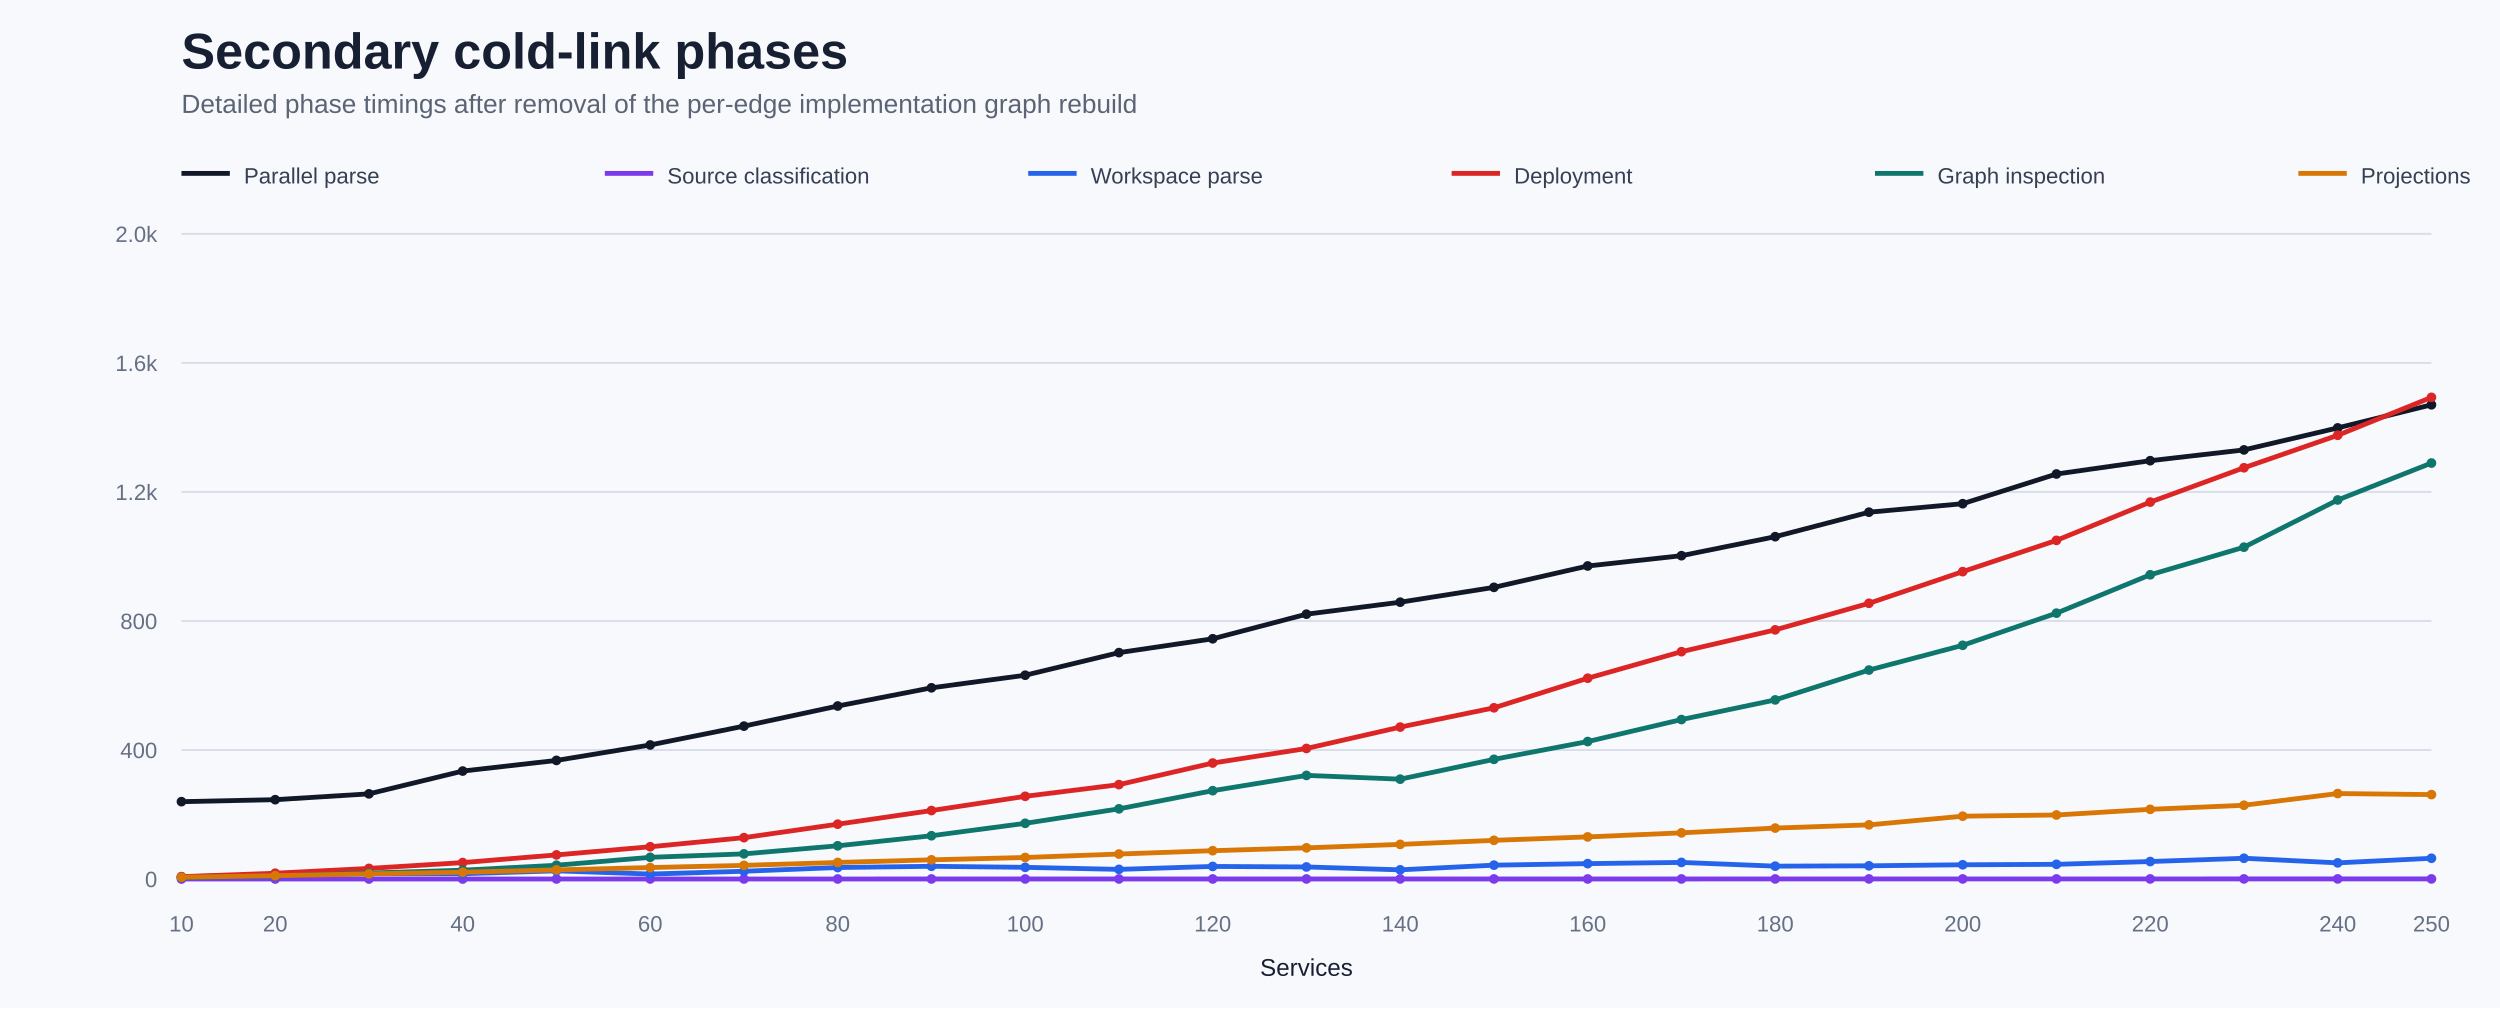
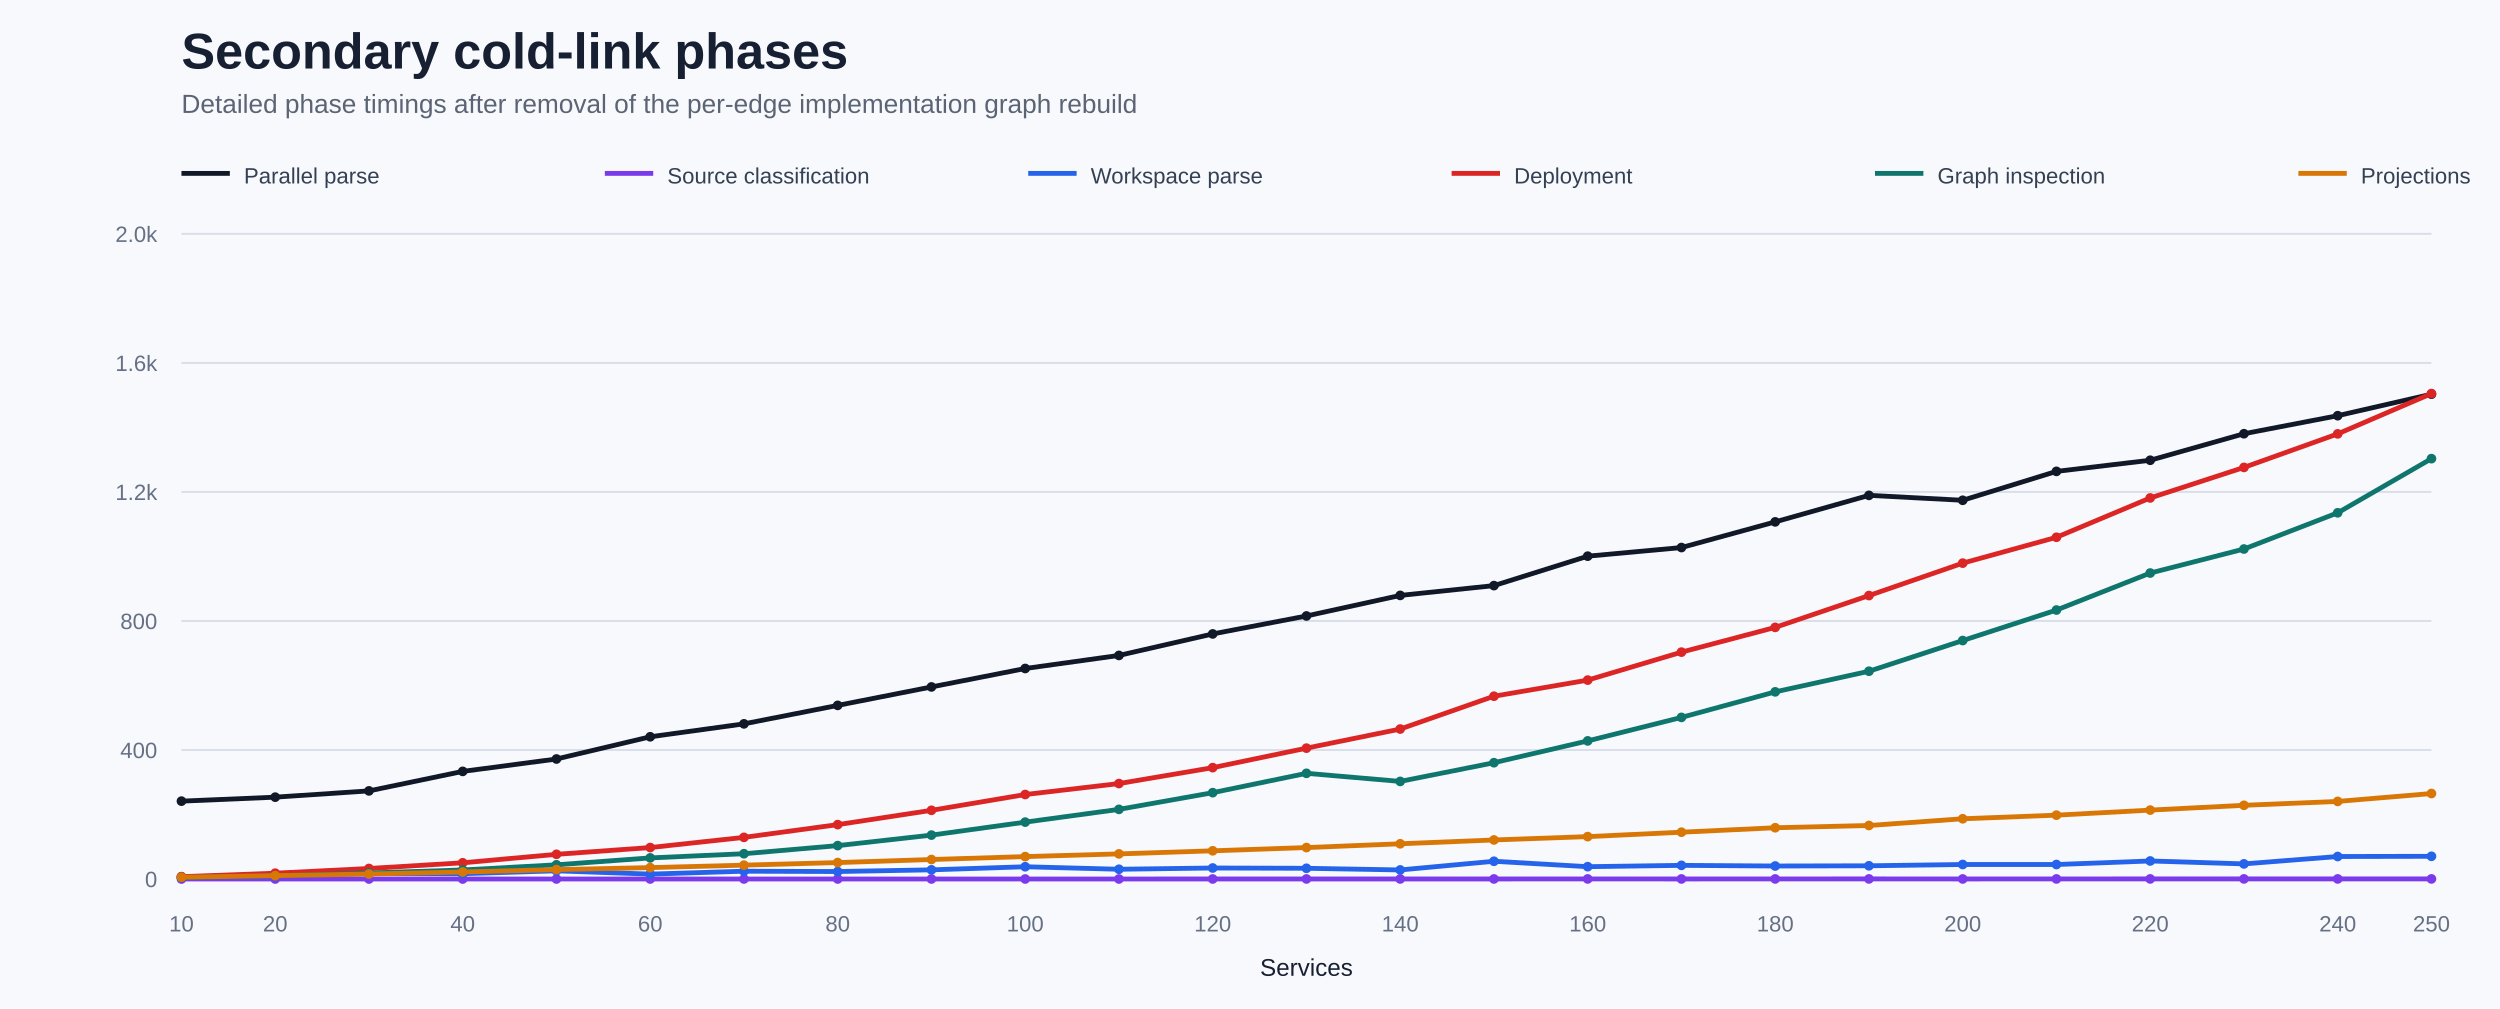
<svg xmlns="http://www.w3.org/2000/svg" width="1240" height="500" viewBox="0 0 1240 500" role="img" aria-labelledby="title description">
  <style>text{font-family:Arial,Helvetica,sans-serif;fill:#172033}.title{font-size:25px;font-weight:700}.subtitle{font-size:13px;fill:#5b6475}.legend{font-size:11px;fill:#344054}.tick{font-size:11px;fill:#667085}.grid{stroke:#d9deea;stroke-width:1}</style>
  <rect width="100%" height="100%" fill="#f8f9fc" />
  <text x="90" y="34" class="title">Secondary cold-link phases</text>
  <text x="90" y="56" class="subtitle">Detailed phase timings after removal of the per-edge implementation graph rebuild</text>
  <line x1="90" y1="436" x2="1206" y2="436" class="grid" />
  <text x="78" y="440" text-anchor="end" class="tick">0</text>
  <line x1="90" y1="372" x2="1206" y2="372" class="grid" />
  <text x="78" y="376" text-anchor="end" class="tick">400</text>
  <line x1="90" y1="308" x2="1206" y2="308" class="grid" />
  <text x="78" y="312" text-anchor="end" class="tick">800</text>
  <line x1="90" y1="244" x2="1206" y2="244" class="grid" />
  <text x="78" y="248" text-anchor="end" class="tick">1.2k</text>
  <line x1="90" y1="180" x2="1206" y2="180" class="grid" />
  <text x="78" y="184" text-anchor="end" class="tick">1.6k</text>
  <line x1="90" y1="116" x2="1206" y2="116" class="grid" />
  <text x="78" y="120" text-anchor="end" class="tick">2.0k</text>
-   <path d="M90.00,397.62 L136.50,396.64 L183.00,393.75 L229.50,382.44 L276.00,377.16 L322.50,369.50 L369.00,360.16 L415.50,350.18 L462.00,341.15 L508.50,334.91 L555.00,323.70 L601.50,316.83 L648.00,304.63 L694.50,298.68 L741.00,291.32 L787.50,280.72 L834.00,275.62 L880.50,266.19 L927.00,254.05 L973.50,249.83 L1020.00,235.10 L1066.50,228.50 L1113.00,223.15 L1159.50,212.24 L1206.00,200.77" fill="none" stroke="#111827" stroke-width="2.4" />
-   <circle cx="90.00" cy="397.62" r="2.4" fill="#111827" />
-   <circle cx="136.50" cy="396.64" r="2.4" fill="#111827" />
-   <circle cx="183.00" cy="393.75" r="2.4" fill="#111827" />
-   <circle cx="229.50" cy="382.44" r="2.4" fill="#111827" />
-   <circle cx="276.00" cy="377.16" r="2.4" fill="#111827" />
-   <circle cx="322.50" cy="369.50" r="2.4" fill="#111827" />
-   <circle cx="369.00" cy="360.16" r="2.4" fill="#111827" />
-   <circle cx="415.50" cy="350.18" r="2.4" fill="#111827" />
-   <circle cx="462.00" cy="341.15" r="2.4" fill="#111827" />
-   <circle cx="508.50" cy="334.91" r="2.4" fill="#111827" />
-   <circle cx="555.00" cy="323.70" r="2.4" fill="#111827" />
-   <circle cx="601.50" cy="316.83" r="2.4" fill="#111827" />
-   <circle cx="648.00" cy="304.63" r="2.4" fill="#111827" />
-   <circle cx="694.50" cy="298.68" r="2.4" fill="#111827" />
-   <circle cx="741.00" cy="291.32" r="2.4" fill="#111827" />
-   <circle cx="787.50" cy="280.72" r="2.4" fill="#111827" />
-   <circle cx="834.00" cy="275.62" r="2.4" fill="#111827" />
-   <circle cx="880.50" cy="266.19" r="2.4" fill="#111827" />
-   <circle cx="927.00" cy="254.05" r="2.4" fill="#111827" />
-   <circle cx="973.50" cy="249.83" r="2.4" fill="#111827" />
-   <circle cx="1020.00" cy="235.10" r="2.4" fill="#111827" />
-   <circle cx="1066.50" cy="228.50" r="2.4" fill="#111827" />
-   <circle cx="1113.00" cy="223.15" r="2.4" fill="#111827" />
-   <circle cx="1159.50" cy="212.24" r="2.4" fill="#111827" />
-   <circle cx="1206.00" cy="200.77" r="2.4" fill="#111827" />
+   <path d="M90.00,397.37 L136.50,395.39 L183.00,392.28 L229.50,382.61 L276.00,376.46 L322.50,365.44 L369.00,359.03 L415.50,349.87 L462.00,340.72 L508.50,331.57 L555.00,325.09 L601.50,314.43 L648.00,305.52 L694.50,295.32 L741.00,290.46 L787.50,275.86 L834.00,271.58 L880.50,258.85 L927.00,245.70 L973.50,248.14 L1020.00,233.80 L1066.50,228.28 L1113.00,215.13 L1159.50,206.18 L1206.00,195.51" fill="none" stroke="#111827" stroke-width="2.4" />
+   <circle cx="90.00" cy="397.37" r="2.4" fill="#111827" />
+   <circle cx="136.50" cy="395.39" r="2.4" fill="#111827" />
+   <circle cx="183.00" cy="392.28" r="2.4" fill="#111827" />
+   <circle cx="229.50" cy="382.61" r="2.4" fill="#111827" />
+   <circle cx="276.00" cy="376.46" r="2.4" fill="#111827" />
+   <circle cx="322.50" cy="365.44" r="2.4" fill="#111827" />
+   <circle cx="369.00" cy="359.03" r="2.4" fill="#111827" />
+   <circle cx="415.50" cy="349.87" r="2.4" fill="#111827" />
+   <circle cx="462.00" cy="340.72" r="2.4" fill="#111827" />
+   <circle cx="508.50" cy="331.57" r="2.4" fill="#111827" />
+   <circle cx="555.00" cy="325.09" r="2.4" fill="#111827" />
+   <circle cx="601.50" cy="314.43" r="2.4" fill="#111827" />
+   <circle cx="648.00" cy="305.52" r="2.4" fill="#111827" />
+   <circle cx="694.50" cy="295.32" r="2.4" fill="#111827" />
+   <circle cx="741.00" cy="290.46" r="2.4" fill="#111827" />
+   <circle cx="787.50" cy="275.86" r="2.4" fill="#111827" />
+   <circle cx="834.00" cy="271.58" r="2.4" fill="#111827" />
+   <circle cx="880.50" cy="258.85" r="2.4" fill="#111827" />
+   <circle cx="927.00" cy="245.70" r="2.4" fill="#111827" />
+   <circle cx="973.50" cy="248.14" r="2.4" fill="#111827" />
+   <circle cx="1020.00" cy="233.80" r="2.4" fill="#111827" />
+   <circle cx="1066.50" cy="228.28" r="2.4" fill="#111827" />
+   <circle cx="1113.00" cy="215.13" r="2.4" fill="#111827" />
+   <circle cx="1159.50" cy="206.18" r="2.4" fill="#111827" />
+   <circle cx="1206.00" cy="195.51" r="2.4" fill="#111827" />
  <line x1="90" y1="86" x2="114" y2="86" stroke="#111827" stroke-width="2.4" />
  <text x="121" y="91" class="legend">Parallel parse</text>
-   <path d="M90.00,435.99 L136.50,435.99 L183.00,435.99 L229.50,435.99 L276.00,435.98 L322.50,435.98 L369.00,435.98 L415.50,435.98 L462.00,435.97 L508.50,435.97 L555.00,435.97 L601.50,435.97 L648.00,435.96 L694.50,435.96 L741.00,435.96 L787.50,435.97 L834.00,435.96 L880.50,435.95 L927.00,435.95 L973.50,435.95 L1020.00,435.95 L1066.50,435.95 L1113.00,435.94 L1159.50,435.94 L1206.00,435.94" fill="none" stroke="#7c3aed" stroke-width="2.4" />
+   <path d="M90.00,435.99 L136.50,435.99 L183.00,435.99 L229.50,435.99 L276.00,435.98 L322.50,435.98 L369.00,435.98 L415.50,435.98 L462.00,435.98 L508.50,435.98 L555.00,435.98 L601.50,435.97 L648.00,435.96 L694.50,435.96 L741.00,435.96 L787.50,435.95 L834.00,435.96 L880.50,435.95 L927.00,435.94 L973.50,435.96 L1020.00,435.95 L1066.50,435.94 L1113.00,435.94 L1159.50,435.94 L1206.00,435.94" fill="none" stroke="#7c3aed" stroke-width="2.4" />
  <circle cx="90.00" cy="435.99" r="2.4" fill="#7c3aed" />
  <circle cx="136.50" cy="435.99" r="2.4" fill="#7c3aed" />
  <circle cx="183.00" cy="435.99" r="2.4" fill="#7c3aed" />
  <circle cx="229.50" cy="435.99" r="2.4" fill="#7c3aed" />
  <circle cx="276.00" cy="435.98" r="2.4" fill="#7c3aed" />
  <circle cx="322.50" cy="435.98" r="2.4" fill="#7c3aed" />
  <circle cx="369.00" cy="435.98" r="2.4" fill="#7c3aed" />
  <circle cx="415.50" cy="435.98" r="2.4" fill="#7c3aed" />
-   <circle cx="462.00" cy="435.97" r="2.4" fill="#7c3aed" />
-   <circle cx="508.50" cy="435.97" r="2.4" fill="#7c3aed" />
-   <circle cx="555.00" cy="435.97" r="2.4" fill="#7c3aed" />
+   <circle cx="462.00" cy="435.98" r="2.4" fill="#7c3aed" />
+   <circle cx="508.50" cy="435.98" r="2.4" fill="#7c3aed" />
+   <circle cx="555.00" cy="435.98" r="2.4" fill="#7c3aed" />
  <circle cx="601.50" cy="435.97" r="2.4" fill="#7c3aed" />
  <circle cx="648.00" cy="435.96" r="2.4" fill="#7c3aed" />
  <circle cx="694.50" cy="435.96" r="2.4" fill="#7c3aed" />
  <circle cx="741.00" cy="435.96" r="2.4" fill="#7c3aed" />
-   <circle cx="787.50" cy="435.97" r="2.4" fill="#7c3aed" />
+   <circle cx="787.50" cy="435.95" r="2.4" fill="#7c3aed" />
  <circle cx="834.00" cy="435.96" r="2.4" fill="#7c3aed" />
  <circle cx="880.50" cy="435.95" r="2.4" fill="#7c3aed" />
-   <circle cx="927.00" cy="435.95" r="2.4" fill="#7c3aed" />
-   <circle cx="973.50" cy="435.95" r="2.4" fill="#7c3aed" />
+   <circle cx="927.00" cy="435.94" r="2.4" fill="#7c3aed" />
+   <circle cx="973.50" cy="435.96" r="2.4" fill="#7c3aed" />
  <circle cx="1020.00" cy="435.95" r="2.4" fill="#7c3aed" />
-   <circle cx="1066.50" cy="435.95" r="2.4" fill="#7c3aed" />
+   <circle cx="1066.50" cy="435.94" r="2.4" fill="#7c3aed" />
  <circle cx="1113.00" cy="435.94" r="2.4" fill="#7c3aed" />
  <circle cx="1159.50" cy="435.94" r="2.4" fill="#7c3aed" />
  <circle cx="1206.00" cy="435.94" r="2.4" fill="#7c3aed" />
  <line x1="300" y1="86" x2="324" y2="86" stroke="#7c3aed" stroke-width="2.4" />
  <text x="331" y="91" class="legend">Source classification</text>
-   <path d="M90.00,434.88 L136.50,433.77 L183.00,433.41 L229.50,433.36 L276.00,431.94 L322.50,433.53 L369.00,432.14 L415.50,430.29 L462.00,429.68 L508.50,430.20 L555.00,431.21 L601.50,429.75 L648.00,430.01 L694.50,431.44 L741.00,429.12 L787.50,428.36 L834.00,427.76 L880.50,429.61 L927.00,429.44 L973.50,428.93 L1020.00,428.71 L1066.50,427.32 L1113.00,425.70 L1159.50,427.98 L1206.00,425.70" fill="none" stroke="#2563eb" stroke-width="2.4" />
-   <circle cx="90.00" cy="434.88" r="2.4" fill="#2563eb" />
-   <circle cx="136.50" cy="433.77" r="2.4" fill="#2563eb" />
-   <circle cx="183.00" cy="433.41" r="2.4" fill="#2563eb" />
+   <path d="M90.00,434.85 L136.50,434.36 L183.00,433.30 L229.50,433.36 L276.00,431.93 L322.50,433.56 L369.00,432.12 L415.50,432.28 L462.00,431.44 L508.50,429.91 L555.00,431.15 L601.50,430.53 L648.00,430.67 L694.50,431.49 L741.00,427.19 L787.50,429.87 L834.00,429.22 L880.50,429.54 L927.00,429.43 L973.50,428.79 L1020.00,428.80 L1066.50,427.04 L1113.00,428.49 L1159.50,424.83 L1206.00,424.73" fill="none" stroke="#2563eb" stroke-width="2.4" />
+   <circle cx="90.00" cy="434.85" r="2.4" fill="#2563eb" />
+   <circle cx="136.50" cy="434.36" r="2.4" fill="#2563eb" />
+   <circle cx="183.00" cy="433.30" r="2.4" fill="#2563eb" />
  <circle cx="229.50" cy="433.36" r="2.4" fill="#2563eb" />
-   <circle cx="276.00" cy="431.94" r="2.4" fill="#2563eb" />
-   <circle cx="322.50" cy="433.53" r="2.4" fill="#2563eb" />
-   <circle cx="369.00" cy="432.14" r="2.4" fill="#2563eb" />
-   <circle cx="415.50" cy="430.29" r="2.4" fill="#2563eb" />
-   <circle cx="462.00" cy="429.68" r="2.4" fill="#2563eb" />
-   <circle cx="508.50" cy="430.20" r="2.4" fill="#2563eb" />
-   <circle cx="555.00" cy="431.21" r="2.4" fill="#2563eb" />
-   <circle cx="601.50" cy="429.75" r="2.4" fill="#2563eb" />
-   <circle cx="648.00" cy="430.01" r="2.4" fill="#2563eb" />
-   <circle cx="694.50" cy="431.44" r="2.4" fill="#2563eb" />
-   <circle cx="741.00" cy="429.12" r="2.4" fill="#2563eb" />
-   <circle cx="787.50" cy="428.36" r="2.4" fill="#2563eb" />
-   <circle cx="834.00" cy="427.76" r="2.4" fill="#2563eb" />
-   <circle cx="880.50" cy="429.61" r="2.4" fill="#2563eb" />
-   <circle cx="927.00" cy="429.44" r="2.4" fill="#2563eb" />
-   <circle cx="973.50" cy="428.93" r="2.4" fill="#2563eb" />
-   <circle cx="1020.00" cy="428.71" r="2.4" fill="#2563eb" />
-   <circle cx="1066.50" cy="427.32" r="2.4" fill="#2563eb" />
-   <circle cx="1113.00" cy="425.70" r="2.4" fill="#2563eb" />
-   <circle cx="1159.50" cy="427.98" r="2.4" fill="#2563eb" />
-   <circle cx="1206.00" cy="425.70" r="2.4" fill="#2563eb" />
+   <circle cx="276.00" cy="431.93" r="2.4" fill="#2563eb" />
+   <circle cx="322.50" cy="433.56" r="2.4" fill="#2563eb" />
+   <circle cx="369.00" cy="432.12" r="2.4" fill="#2563eb" />
+   <circle cx="415.50" cy="432.28" r="2.4" fill="#2563eb" />
+   <circle cx="462.00" cy="431.44" r="2.4" fill="#2563eb" />
+   <circle cx="508.50" cy="429.91" r="2.4" fill="#2563eb" />
+   <circle cx="555.00" cy="431.15" r="2.4" fill="#2563eb" />
+   <circle cx="601.50" cy="430.53" r="2.4" fill="#2563eb" />
+   <circle cx="648.00" cy="430.67" r="2.4" fill="#2563eb" />
+   <circle cx="694.50" cy="431.49" r="2.4" fill="#2563eb" />
+   <circle cx="741.00" cy="427.19" r="2.4" fill="#2563eb" />
+   <circle cx="787.50" cy="429.87" r="2.4" fill="#2563eb" />
+   <circle cx="834.00" cy="429.22" r="2.4" fill="#2563eb" />
+   <circle cx="880.50" cy="429.54" r="2.4" fill="#2563eb" />
+   <circle cx="927.00" cy="429.43" r="2.4" fill="#2563eb" />
+   <circle cx="973.50" cy="428.79" r="2.4" fill="#2563eb" />
+   <circle cx="1020.00" cy="428.80" r="2.4" fill="#2563eb" />
+   <circle cx="1066.50" cy="427.04" r="2.4" fill="#2563eb" />
+   <circle cx="1113.00" cy="428.49" r="2.4" fill="#2563eb" />
+   <circle cx="1159.50" cy="424.83" r="2.4" fill="#2563eb" />
+   <circle cx="1206.00" cy="424.73" r="2.4" fill="#2563eb" />
  <line x1="510" y1="86" x2="534" y2="86" stroke="#2563eb" stroke-width="2.4" />
  <text x="541" y="91" class="legend">Workspace parse</text>
-   <path d="M90.00,434.83 L136.50,433.12 L183.00,430.72 L229.50,427.84 L276.00,424.03 L322.50,419.98 L369.00,415.47 L415.50,408.79 L462.00,402.03 L508.50,394.97 L555.00,389.17 L601.50,378.46 L648.00,371.24 L694.50,360.63 L741.00,351.07 L787.50,336.39 L834.00,323.22 L880.50,312.41 L927.00,299.23 L973.50,283.53 L1020.00,268.03 L1066.50,249.04 L1113.00,232.01 L1159.50,215.90 L1206.00,197.08" fill="none" stroke="#dc2626" stroke-width="2.4" />
-   <circle cx="90.00" cy="434.83" r="2.4" fill="#dc2626" />
-   <circle cx="136.50" cy="433.12" r="2.4" fill="#dc2626" />
-   <circle cx="183.00" cy="430.72" r="2.4" fill="#dc2626" />
-   <circle cx="229.50" cy="427.84" r="2.4" fill="#dc2626" />
-   <circle cx="276.00" cy="424.03" r="2.4" fill="#dc2626" />
-   <circle cx="322.50" cy="419.98" r="2.4" fill="#dc2626" />
-   <circle cx="369.00" cy="415.47" r="2.4" fill="#dc2626" />
-   <circle cx="415.50" cy="408.79" r="2.4" fill="#dc2626" />
-   <circle cx="462.00" cy="402.03" r="2.4" fill="#dc2626" />
-   <circle cx="508.50" cy="394.97" r="2.4" fill="#dc2626" />
-   <circle cx="555.00" cy="389.17" r="2.4" fill="#dc2626" />
-   <circle cx="601.50" cy="378.46" r="2.4" fill="#dc2626" />
-   <circle cx="648.00" cy="371.24" r="2.4" fill="#dc2626" />
-   <circle cx="694.50" cy="360.63" r="2.4" fill="#dc2626" />
-   <circle cx="741.00" cy="351.07" r="2.4" fill="#dc2626" />
-   <circle cx="787.50" cy="336.39" r="2.4" fill="#dc2626" />
-   <circle cx="834.00" cy="323.22" r="2.4" fill="#dc2626" />
-   <circle cx="880.50" cy="312.41" r="2.4" fill="#dc2626" />
-   <circle cx="927.00" cy="299.23" r="2.4" fill="#dc2626" />
-   <circle cx="973.50" cy="283.53" r="2.4" fill="#dc2626" />
-   <circle cx="1020.00" cy="268.03" r="2.4" fill="#dc2626" />
-   <circle cx="1066.50" cy="249.04" r="2.4" fill="#dc2626" />
-   <circle cx="1113.00" cy="232.01" r="2.4" fill="#dc2626" />
-   <circle cx="1159.50" cy="215.90" r="2.4" fill="#dc2626" />
-   <circle cx="1206.00" cy="197.08" r="2.4" fill="#dc2626" />
+   <path d="M90.00,434.84 L136.50,433.10 L183.00,430.77 L229.50,427.94 L276.00,423.74 L322.50,420.38 L369.00,415.33 L415.50,409.01 L462.00,401.91 L508.50,394.08 L555.00,388.64 L601.50,380.75 L648.00,371.08 L694.50,361.60 L741.00,345.32 L787.50,337.33 L834.00,323.46 L880.50,311.18 L927.00,295.39 L973.50,279.32 L1020.00,266.49 L1066.50,246.98 L1113.00,231.84 L1159.50,215.20 L1206.00,195.21" fill="none" stroke="#dc2626" stroke-width="2.4" />
+   <circle cx="90.00" cy="434.84" r="2.4" fill="#dc2626" />
+   <circle cx="136.50" cy="433.10" r="2.4" fill="#dc2626" />
+   <circle cx="183.00" cy="430.77" r="2.4" fill="#dc2626" />
+   <circle cx="229.50" cy="427.94" r="2.4" fill="#dc2626" />
+   <circle cx="276.00" cy="423.74" r="2.4" fill="#dc2626" />
+   <circle cx="322.50" cy="420.38" r="2.4" fill="#dc2626" />
+   <circle cx="369.00" cy="415.33" r="2.4" fill="#dc2626" />
+   <circle cx="415.50" cy="409.01" r="2.4" fill="#dc2626" />
+   <circle cx="462.00" cy="401.91" r="2.4" fill="#dc2626" />
+   <circle cx="508.50" cy="394.08" r="2.4" fill="#dc2626" />
+   <circle cx="555.00" cy="388.64" r="2.4" fill="#dc2626" />
+   <circle cx="601.50" cy="380.75" r="2.4" fill="#dc2626" />
+   <circle cx="648.00" cy="371.08" r="2.4" fill="#dc2626" />
+   <circle cx="694.50" cy="361.60" r="2.4" fill="#dc2626" />
+   <circle cx="741.00" cy="345.32" r="2.4" fill="#dc2626" />
+   <circle cx="787.50" cy="337.33" r="2.4" fill="#dc2626" />
+   <circle cx="834.00" cy="323.46" r="2.4" fill="#dc2626" />
+   <circle cx="880.50" cy="311.18" r="2.4" fill="#dc2626" />
+   <circle cx="927.00" cy="295.39" r="2.4" fill="#dc2626" />
+   <circle cx="973.50" cy="279.32" r="2.4" fill="#dc2626" />
+   <circle cx="1020.00" cy="266.49" r="2.4" fill="#dc2626" />
+   <circle cx="1066.50" cy="246.98" r="2.4" fill="#dc2626" />
+   <circle cx="1113.00" cy="231.84" r="2.4" fill="#dc2626" />
+   <circle cx="1159.50" cy="215.20" r="2.4" fill="#dc2626" />
+   <circle cx="1206.00" cy="195.21" r="2.4" fill="#dc2626" />
  <line x1="720" y1="86" x2="744" y2="86" stroke="#dc2626" stroke-width="2.4" />
  <text x="751" y="91" class="legend">Deployment</text>
-   <path d="M90.00,435.25 L136.50,434.49 L183.00,433.03 L229.50,431.61 L276.00,429.15 L322.50,425.23 L369.00,423.52 L415.50,419.51 L462.00,414.52 L508.50,408.36 L555.00,401.18 L601.50,392.17 L648.00,384.61 L694.50,386.47 L741.00,376.63 L787.50,367.80 L834.00,356.90 L880.50,347.15 L927.00,332.34 L973.50,320.07 L1020.00,304.12 L1066.50,285.09 L1113.00,271.40 L1159.50,247.99 L1206.00,229.66" fill="none" stroke="#0f766e" stroke-width="2.4" />
+   <path d="M90.00,435.25 L136.50,434.37 L183.00,433.00 L229.50,431.50 L276.00,428.94 L322.50,425.52 L369.00,423.45 L415.50,419.42 L462.00,414.21 L508.50,407.77 L555.00,401.44 L601.50,393.16 L648.00,383.57 L694.50,387.58 L741.00,378.30 L787.50,367.48 L834.00,355.83 L880.50,343.16 L927.00,332.93 L973.50,317.71 L1020.00,302.58 L1066.50,284.23 L1113.00,272.31 L1159.50,254.35 L1206.00,227.49" fill="none" stroke="#0f766e" stroke-width="2.4" />
  <circle cx="90.00" cy="435.25" r="2.4" fill="#0f766e" />
-   <circle cx="136.50" cy="434.49" r="2.4" fill="#0f766e" />
-   <circle cx="183.00" cy="433.03" r="2.4" fill="#0f766e" />
-   <circle cx="229.50" cy="431.61" r="2.4" fill="#0f766e" />
-   <circle cx="276.00" cy="429.15" r="2.4" fill="#0f766e" />
-   <circle cx="322.50" cy="425.23" r="2.4" fill="#0f766e" />
-   <circle cx="369.00" cy="423.52" r="2.4" fill="#0f766e" />
-   <circle cx="415.50" cy="419.51" r="2.4" fill="#0f766e" />
-   <circle cx="462.00" cy="414.52" r="2.4" fill="#0f766e" />
-   <circle cx="508.50" cy="408.36" r="2.4" fill="#0f766e" />
-   <circle cx="555.00" cy="401.18" r="2.4" fill="#0f766e" />
-   <circle cx="601.50" cy="392.17" r="2.4" fill="#0f766e" />
-   <circle cx="648.00" cy="384.61" r="2.4" fill="#0f766e" />
-   <circle cx="694.50" cy="386.47" r="2.4" fill="#0f766e" />
-   <circle cx="741.00" cy="376.63" r="2.4" fill="#0f766e" />
-   <circle cx="787.50" cy="367.80" r="2.4" fill="#0f766e" />
-   <circle cx="834.00" cy="356.90" r="2.4" fill="#0f766e" />
-   <circle cx="880.50" cy="347.15" r="2.4" fill="#0f766e" />
-   <circle cx="927.00" cy="332.34" r="2.4" fill="#0f766e" />
-   <circle cx="973.50" cy="320.07" r="2.4" fill="#0f766e" />
-   <circle cx="1020.00" cy="304.12" r="2.4" fill="#0f766e" />
-   <circle cx="1066.50" cy="285.09" r="2.4" fill="#0f766e" />
-   <circle cx="1113.00" cy="271.40" r="2.4" fill="#0f766e" />
-   <circle cx="1159.50" cy="247.99" r="2.4" fill="#0f766e" />
-   <circle cx="1206.00" cy="229.66" r="2.4" fill="#0f766e" />
+   <circle cx="136.50" cy="434.37" r="2.4" fill="#0f766e" />
+   <circle cx="183.00" cy="433.00" r="2.4" fill="#0f766e" />
+   <circle cx="229.50" cy="431.50" r="2.4" fill="#0f766e" />
+   <circle cx="276.00" cy="428.94" r="2.4" fill="#0f766e" />
+   <circle cx="322.50" cy="425.52" r="2.4" fill="#0f766e" />
+   <circle cx="369.00" cy="423.45" r="2.4" fill="#0f766e" />
+   <circle cx="415.50" cy="419.42" r="2.4" fill="#0f766e" />
+   <circle cx="462.00" cy="414.21" r="2.4" fill="#0f766e" />
+   <circle cx="508.50" cy="407.77" r="2.4" fill="#0f766e" />
+   <circle cx="555.00" cy="401.44" r="2.4" fill="#0f766e" />
+   <circle cx="601.50" cy="393.16" r="2.4" fill="#0f766e" />
+   <circle cx="648.00" cy="383.57" r="2.4" fill="#0f766e" />
+   <circle cx="694.50" cy="387.58" r="2.4" fill="#0f766e" />
+   <circle cx="741.00" cy="378.30" r="2.4" fill="#0f766e" />
+   <circle cx="787.50" cy="367.48" r="2.4" fill="#0f766e" />
+   <circle cx="834.00" cy="355.83" r="2.4" fill="#0f766e" />
+   <circle cx="880.50" cy="343.16" r="2.4" fill="#0f766e" />
+   <circle cx="927.00" cy="332.93" r="2.4" fill="#0f766e" />
+   <circle cx="973.50" cy="317.71" r="2.4" fill="#0f766e" />
+   <circle cx="1020.00" cy="302.58" r="2.4" fill="#0f766e" />
+   <circle cx="1066.50" cy="284.23" r="2.4" fill="#0f766e" />
+   <circle cx="1113.00" cy="272.31" r="2.4" fill="#0f766e" />
+   <circle cx="1159.50" cy="254.35" r="2.4" fill="#0f766e" />
+   <circle cx="1206.00" cy="227.49" r="2.4" fill="#0f766e" />
  <line x1="930" y1="86" x2="954" y2="86" stroke="#0f766e" stroke-width="2.4" />
  <text x="961" y="91" class="legend">Graph inspection</text>
-   <path d="M90.00,435.11 L136.50,434.34 L183.00,433.44 L229.50,432.63 L276.00,431.46 L322.50,430.31 L369.00,429.22 L415.50,427.77 L462.00,426.47 L508.50,425.31 L555.00,423.60 L601.50,421.94 L648.00,420.53 L694.50,418.82 L741.00,416.80 L787.50,415.10 L834.00,413.09 L880.50,410.72 L927.00,409.13 L973.50,404.83 L1020.00,404.23 L1066.50,401.43 L1113.00,399.40 L1159.50,393.60 L1206.00,394.12" fill="none" stroke="#d97706" stroke-width="2.4" />
-   <circle cx="90.00" cy="435.11" r="2.4" fill="#d97706" />
-   <circle cx="136.50" cy="434.34" r="2.4" fill="#d97706" />
-   <circle cx="183.00" cy="433.44" r="2.4" fill="#d97706" />
-   <circle cx="229.50" cy="432.63" r="2.4" fill="#d97706" />
-   <circle cx="276.00" cy="431.46" r="2.4" fill="#d97706" />
-   <circle cx="322.50" cy="430.31" r="2.4" fill="#d97706" />
-   <circle cx="369.00" cy="429.22" r="2.4" fill="#d97706" />
-   <circle cx="415.50" cy="427.77" r="2.4" fill="#d97706" />
-   <circle cx="462.00" cy="426.47" r="2.4" fill="#d97706" />
-   <circle cx="508.50" cy="425.31" r="2.4" fill="#d97706" />
-   <circle cx="555.00" cy="423.60" r="2.4" fill="#d97706" />
-   <circle cx="601.50" cy="421.94" r="2.4" fill="#d97706" />
-   <circle cx="648.00" cy="420.53" r="2.4" fill="#d97706" />
-   <circle cx="694.50" cy="418.82" r="2.4" fill="#d97706" />
-   <circle cx="741.00" cy="416.80" r="2.4" fill="#d97706" />
-   <circle cx="787.50" cy="415.10" r="2.4" fill="#d97706" />
-   <circle cx="834.00" cy="413.09" r="2.4" fill="#d97706" />
-   <circle cx="880.50" cy="410.72" r="2.4" fill="#d97706" />
-   <circle cx="927.00" cy="409.13" r="2.4" fill="#d97706" />
-   <circle cx="973.50" cy="404.83" r="2.4" fill="#d97706" />
-   <circle cx="1020.00" cy="404.23" r="2.4" fill="#d97706" />
-   <circle cx="1066.50" cy="401.43" r="2.4" fill="#d97706" />
-   <circle cx="1113.00" cy="399.40" r="2.4" fill="#d97706" />
-   <circle cx="1159.50" cy="393.60" r="2.4" fill="#d97706" />
-   <circle cx="1206.00" cy="394.12" r="2.4" fill="#d97706" />
+   <path d="M90.00,435.12 L136.50,434.31 L183.00,433.51 L229.50,432.51 L276.00,431.31 L322.50,430.33 L369.00,429.11 L415.50,427.83 L462.00,426.32 L508.50,424.87 L555.00,423.53 L601.50,422.00 L648.00,420.39 L694.50,418.52 L741.00,416.62 L787.50,414.96 L834.00,412.77 L880.50,410.56 L927.00,409.44 L973.50,406.11 L1020.00,404.32 L1066.50,401.81 L1113.00,399.43 L1159.50,397.50 L1206.00,393.58" fill="none" stroke="#d97706" stroke-width="2.4" />
+   <circle cx="90.00" cy="435.12" r="2.4" fill="#d97706" />
+   <circle cx="136.50" cy="434.31" r="2.4" fill="#d97706" />
+   <circle cx="183.00" cy="433.51" r="2.4" fill="#d97706" />
+   <circle cx="229.50" cy="432.51" r="2.4" fill="#d97706" />
+   <circle cx="276.00" cy="431.31" r="2.4" fill="#d97706" />
+   <circle cx="322.50" cy="430.33" r="2.4" fill="#d97706" />
+   <circle cx="369.00" cy="429.11" r="2.4" fill="#d97706" />
+   <circle cx="415.50" cy="427.83" r="2.4" fill="#d97706" />
+   <circle cx="462.00" cy="426.32" r="2.4" fill="#d97706" />
+   <circle cx="508.50" cy="424.87" r="2.4" fill="#d97706" />
+   <circle cx="555.00" cy="423.53" r="2.4" fill="#d97706" />
+   <circle cx="601.50" cy="422.00" r="2.4" fill="#d97706" />
+   <circle cx="648.00" cy="420.39" r="2.4" fill="#d97706" />
+   <circle cx="694.50" cy="418.52" r="2.4" fill="#d97706" />
+   <circle cx="741.00" cy="416.62" r="2.4" fill="#d97706" />
+   <circle cx="787.50" cy="414.96" r="2.4" fill="#d97706" />
+   <circle cx="834.00" cy="412.77" r="2.4" fill="#d97706" />
+   <circle cx="880.50" cy="410.56" r="2.4" fill="#d97706" />
+   <circle cx="927.00" cy="409.44" r="2.4" fill="#d97706" />
+   <circle cx="973.50" cy="406.11" r="2.4" fill="#d97706" />
+   <circle cx="1020.00" cy="404.32" r="2.4" fill="#d97706" />
+   <circle cx="1066.50" cy="401.81" r="2.4" fill="#d97706" />
+   <circle cx="1113.00" cy="399.43" r="2.4" fill="#d97706" />
+   <circle cx="1159.50" cy="397.50" r="2.4" fill="#d97706" />
+   <circle cx="1206.00" cy="393.58" r="2.4" fill="#d97706" />
  <line x1="1140" y1="86" x2="1164" y2="86" stroke="#d97706" stroke-width="2.4" />
  <text x="1171" y="91" class="legend">Projections</text>
  <text x="90" y="462" text-anchor="middle" class="tick">10</text>
  <text x="136.5" y="462" text-anchor="middle" class="tick">20</text>
  <text x="229.5" y="462" text-anchor="middle" class="tick">40</text>
  <text x="322.5" y="462" text-anchor="middle" class="tick">60</text>
  <text x="415.5" y="462" text-anchor="middle" class="tick">80</text>
  <text x="508.5" y="462" text-anchor="middle" class="tick">100</text>
  <text x="601.5" y="462" text-anchor="middle" class="tick">120</text>
  <text x="694.5" y="462" text-anchor="middle" class="tick">140</text>
  <text x="787.5" y="462" text-anchor="middle" class="tick">160</text>
  <text x="880.5" y="462" text-anchor="middle" class="tick">180</text>
  <text x="973.5" y="462" text-anchor="middle" class="tick">200</text>
  <text x="1066.5" y="462" text-anchor="middle" class="tick">220</text>
  <text x="1159.5" y="462" text-anchor="middle" class="tick">240</text>
  <text x="1206" y="462" text-anchor="middle" class="tick">250</text>
  <text x="648" y="484" text-anchor="middle">Services</text>
</svg>
